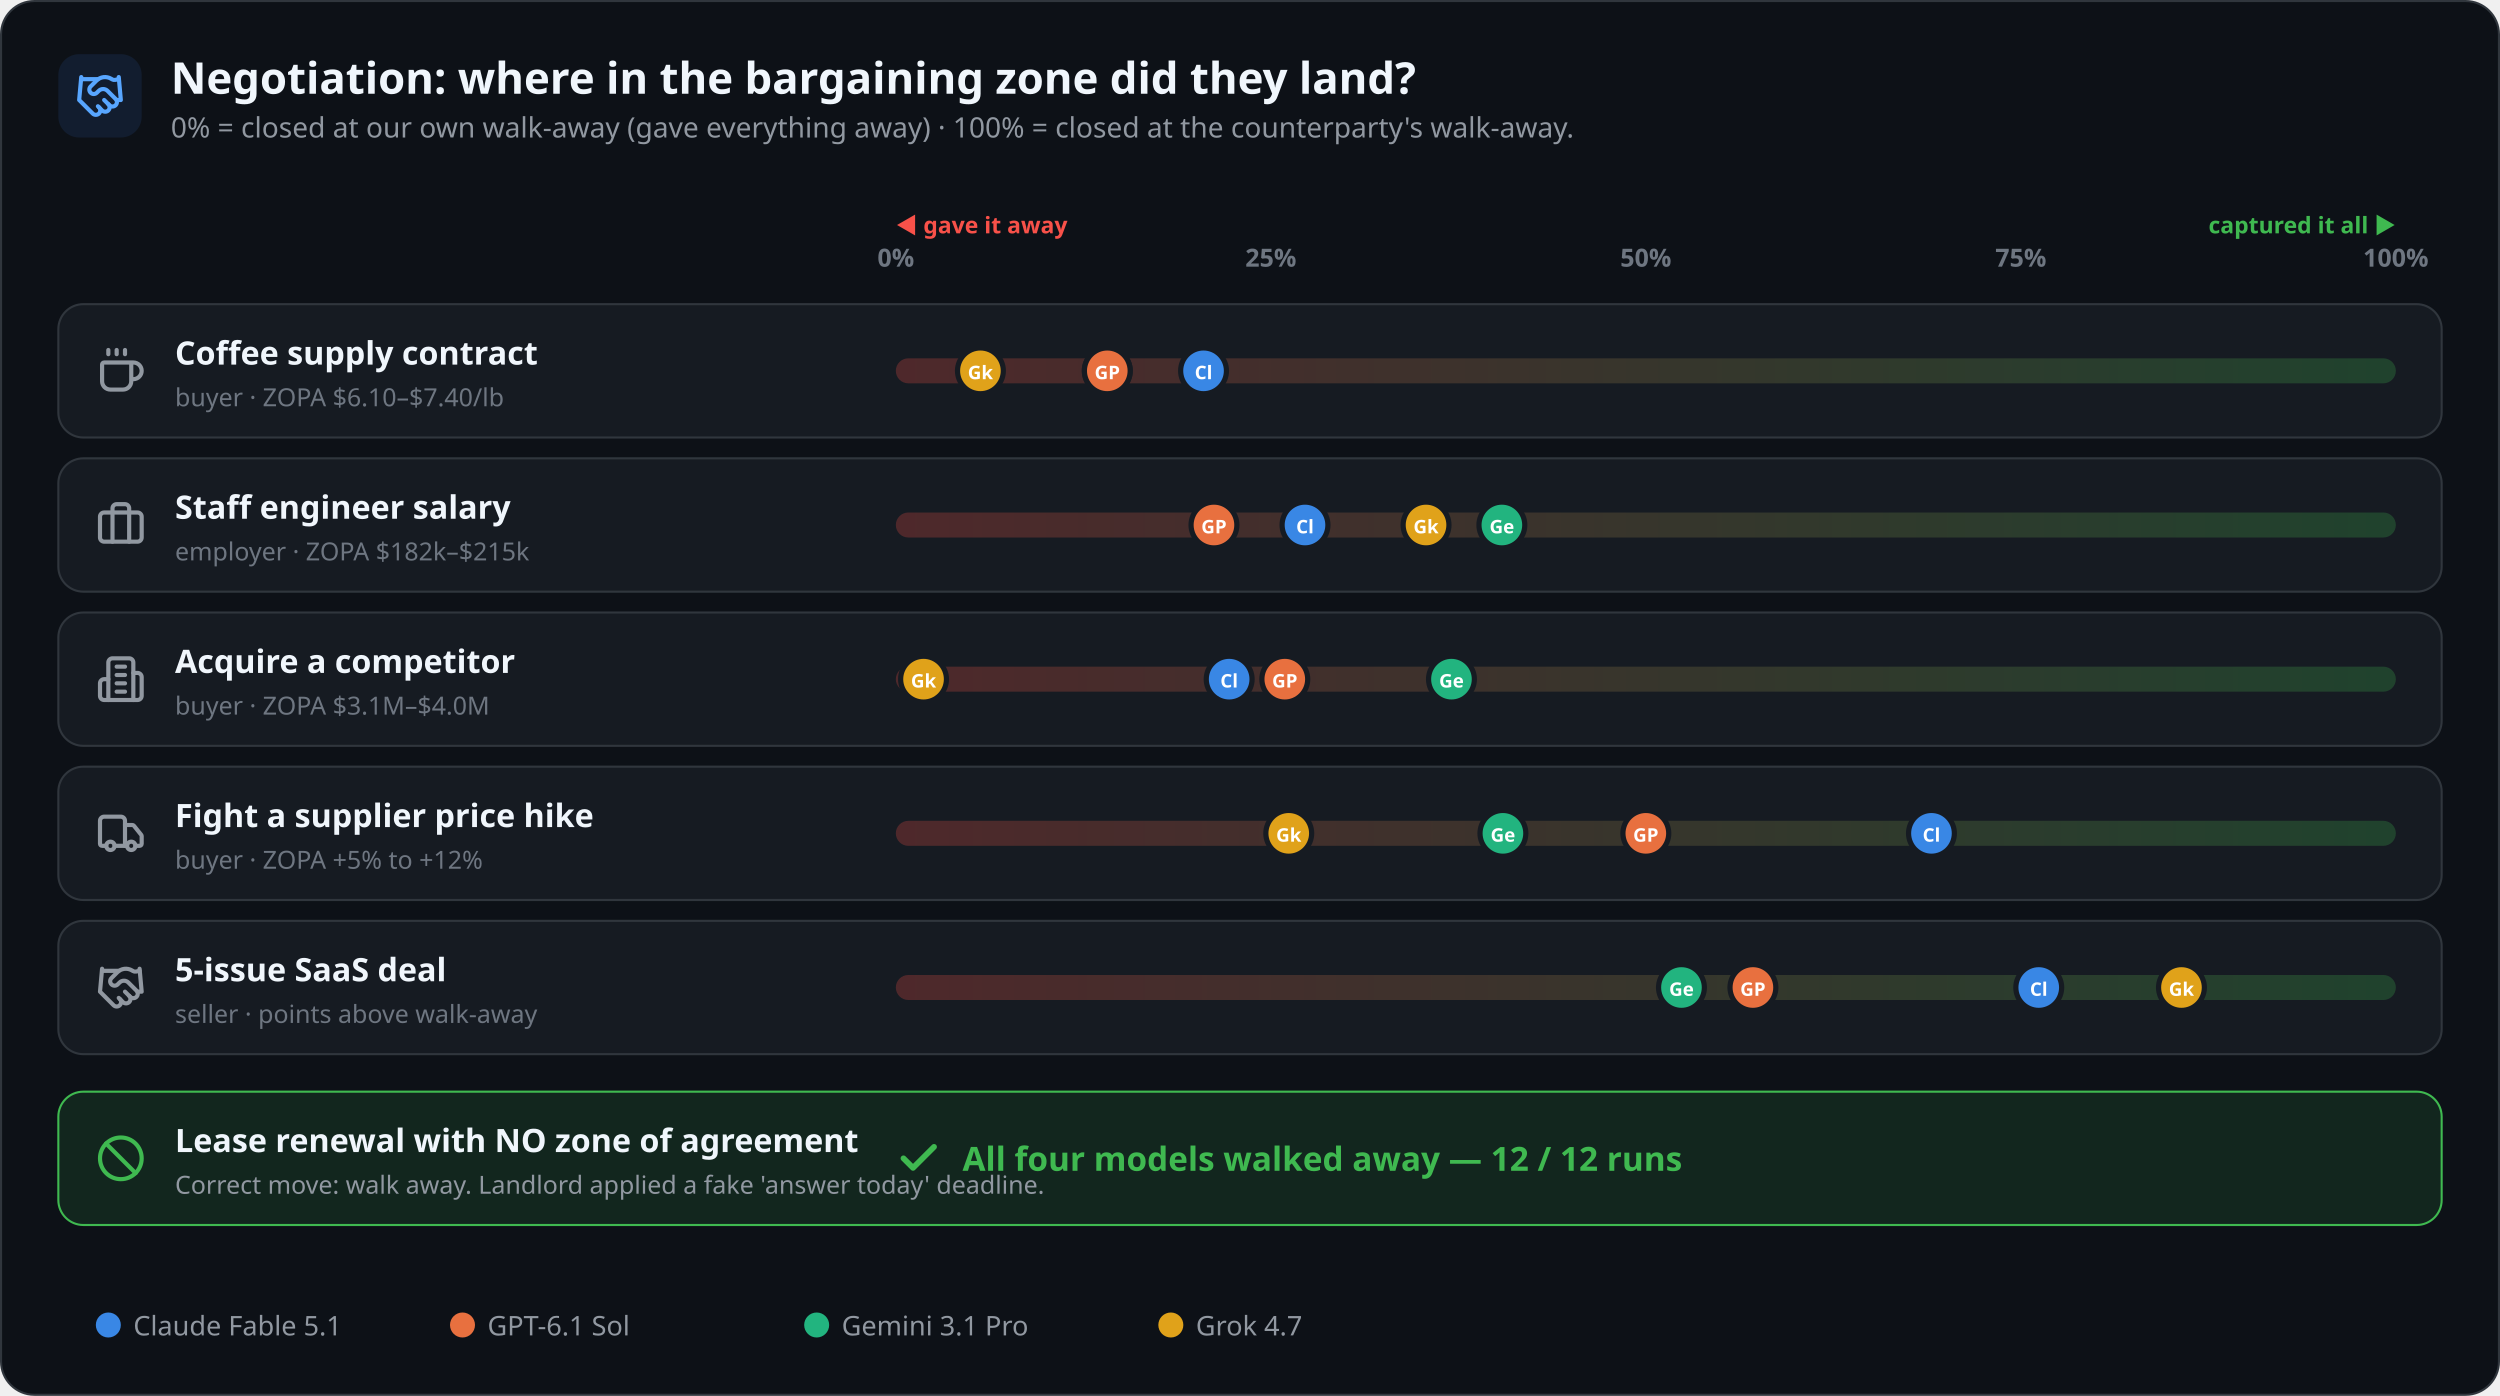
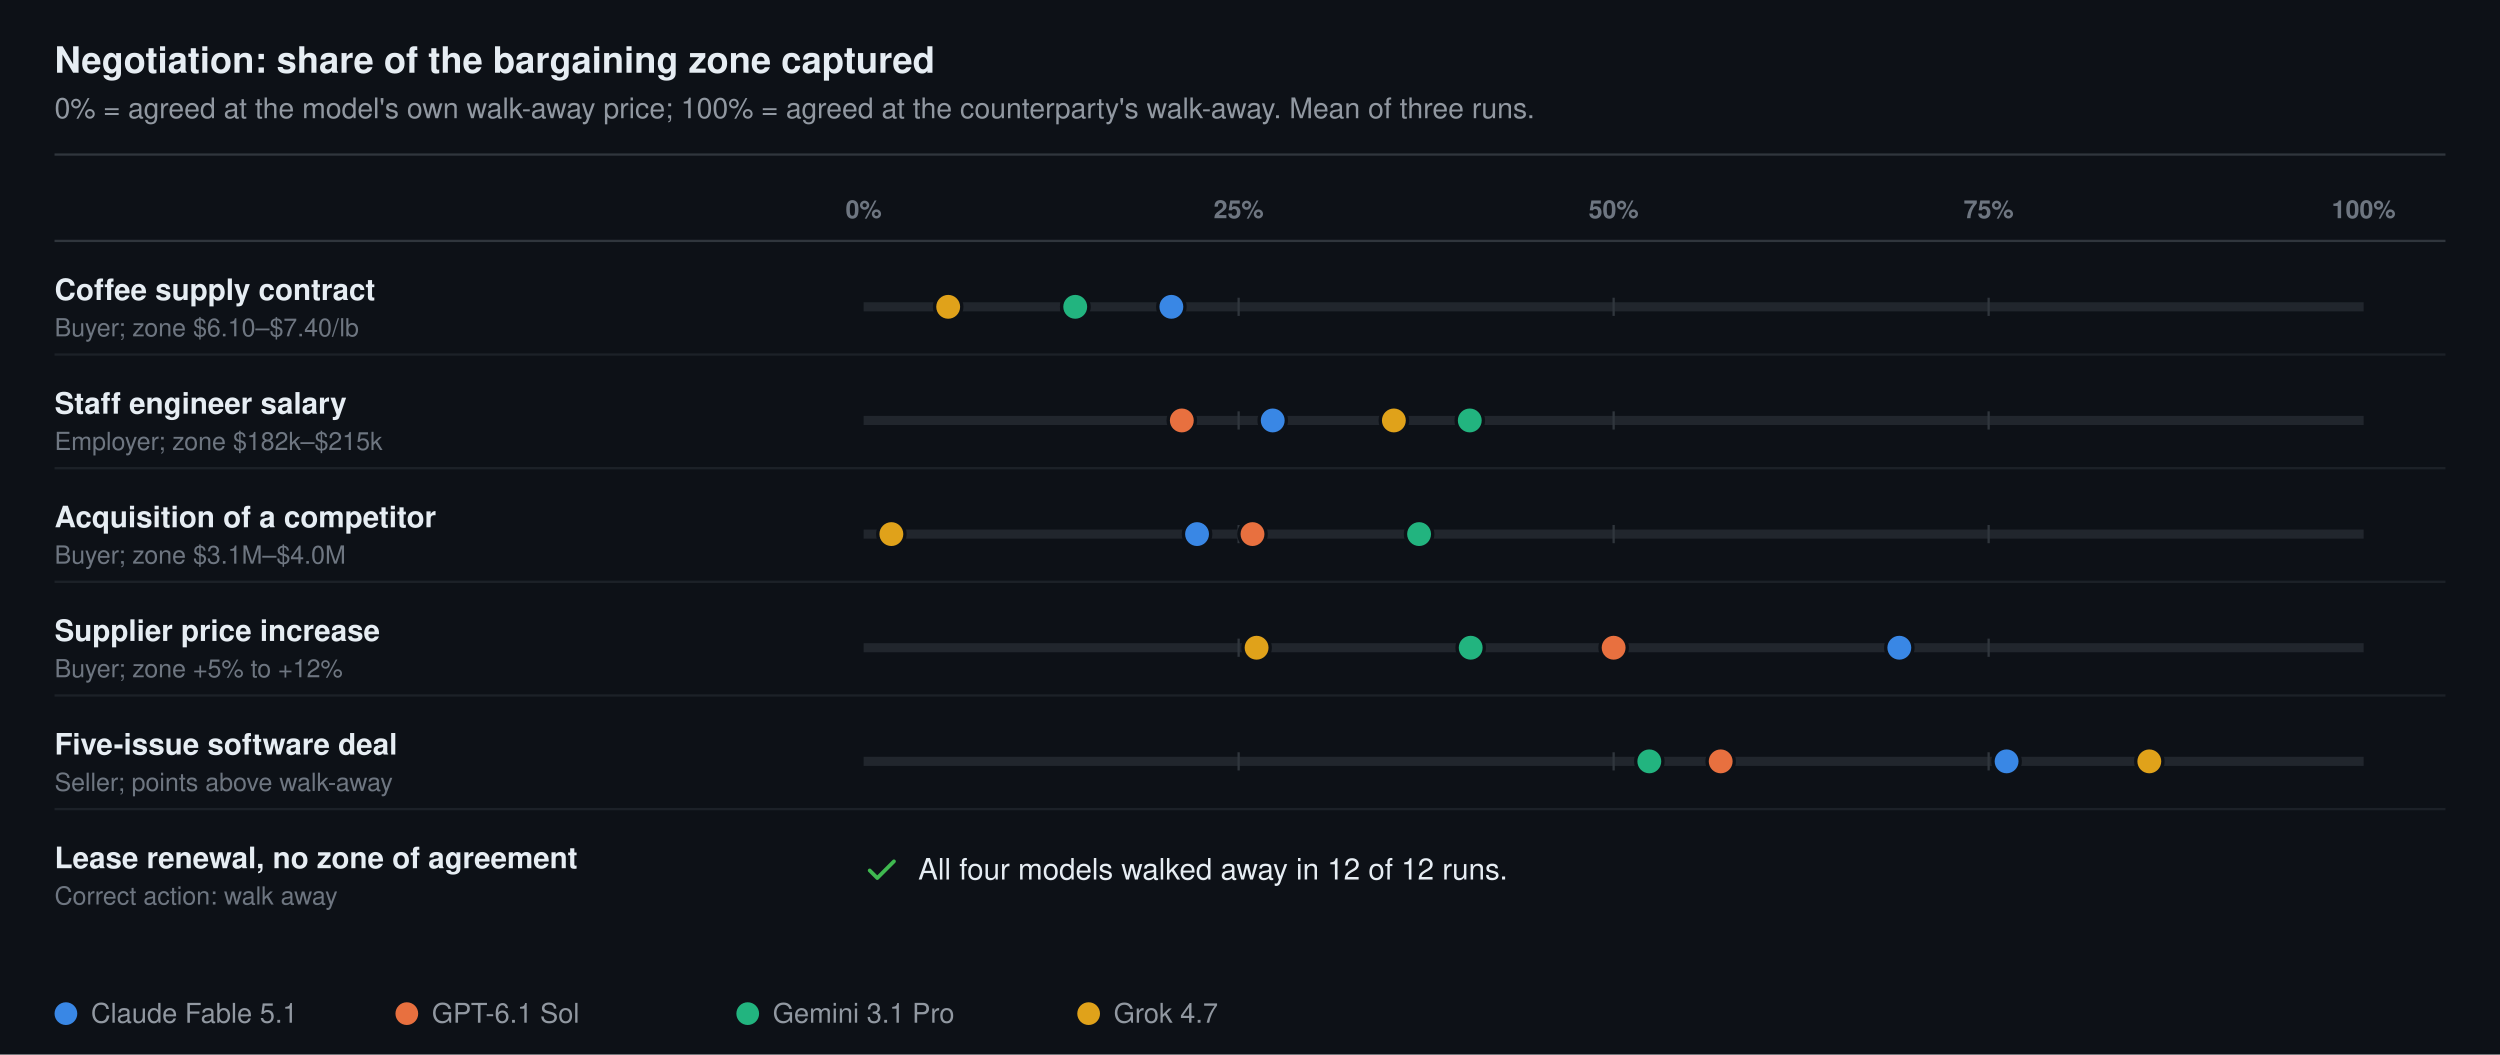
- <svg xmlns="http://www.w3.org/2000/svg" width="1200" height="670" viewBox="0 0 1200 670" role="img" aria-label="Negotiation results">
-   <rect x="0.5" y="0.5" width="1199" height="669" rx="16" fill="#0d1117" stroke="#30363d" />
-   <rect x="28" y="26" width="40" height="40" rx="10" fill="#121d2f" />
-   <g transform="translate(36.0,34.0) scale(1)" fill="none" stroke="#58a6ff" stroke-width="2" stroke-linecap="round" stroke-linejoin="round">
-     <path d="m11 17 2 2a1 1 0 1 0 3-3" />
-     <path d="m14 14 2.5 2.5a1 1 0 1 0 3-3l-3.88-3.88a3 3 0 0 0-4.24 0l-.88.88a1 1 0 1 1-3-3l2.81-2.81a5.79 5.79 0 0 1 7.06-.87l.47.28a2 2 0 0 0 1.42.25L21 4" />
-     <path d="m21 3 1 11h-2" />
-     <path d="M3 3 2 14l6.5 6.5a1 1 0 1 0 3-3" />
-     <path d="M3 4h8" />
-   </g>
-   <text x="82.0" y="45.0" font-family="-apple-system,BlinkMacSystemFont,'Segoe UI','Noto Sans',Helvetica,Arial,sans-serif" font-size="21" font-weight="700" fill="#f0f6fc" text-anchor="start">Negotiation: where in the bargaining zone did they land?</text>
-   <text x="82.0" y="66.0" font-family="-apple-system,BlinkMacSystemFont,'Segoe UI','Noto Sans',Helvetica,Arial,sans-serif" font-size="13.5" font-weight="400" fill="#9198a1" text-anchor="start">0% = closed at our own walk-away (gave everything away) · 100% = closed at the counterparty's walk-away.</text>
-   <text x="430.0" y="128.0" font-family="-apple-system,BlinkMacSystemFont,'Segoe UI','Noto Sans',Helvetica,Arial,sans-serif" font-size="12" font-weight="600" fill="#6e7681" text-anchor="middle">0%</text>
-   <text x="610.0" y="128.0" font-family="-apple-system,BlinkMacSystemFont,'Segoe UI','Noto Sans',Helvetica,Arial,sans-serif" font-size="12" font-weight="600" fill="#6e7681" text-anchor="middle">25%</text>
-   <text x="790.0" y="128.0" font-family="-apple-system,BlinkMacSystemFont,'Segoe UI','Noto Sans',Helvetica,Arial,sans-serif" font-size="12" font-weight="600" fill="#6e7681" text-anchor="middle">50%</text>
-   <text x="970.0" y="128.0" font-family="-apple-system,BlinkMacSystemFont,'Segoe UI','Noto Sans',Helvetica,Arial,sans-serif" font-size="12" font-weight="600" fill="#6e7681" text-anchor="middle">75%</text>
-   <text x="1150.0" y="128.0" font-family="-apple-system,BlinkMacSystemFont,'Segoe UI','Noto Sans',Helvetica,Arial,sans-serif" font-size="12" font-weight="600" fill="#6e7681" text-anchor="middle">100%</text>
-   <text x="430.0" y="112.0" font-family="-apple-system,BlinkMacSystemFont,'Segoe UI','Noto Sans',Helvetica,Arial,sans-serif" font-size="11" font-weight="600" fill="#f85149" text-anchor="start">◀ gave it away</text>
-   <text x="1150.0" y="112.0" font-family="-apple-system,BlinkMacSystemFont,'Segoe UI','Noto Sans',Helvetica,Arial,sans-serif" font-size="11" font-weight="600" fill="#3fb950" text-anchor="end">captured it all ▶</text>
-   <rect x="28" y="146" width="1144" height="64" rx="12" fill="#161b22" stroke="#30363d" />
-   <g transform="translate(46.0,166.0) scale(1)" fill="none" stroke="#9198a1" stroke-width="2" stroke-linecap="round" stroke-linejoin="round">
-     <path d="M10 2v2" />
-     <path d="M14 2v2" />
-     <path d="M16 8a1 1 0 0 1 1 1v8a4 4 0 0 1-4 4H7a4 4 0 0 1-4-4V9a1 1 0 0 1 1-1h14a4 4 0 1 1 0 8h-1" />
-     <path d="M6 2v2" />
-   </g>
-   <text x="84.0" y="175.0" font-family="-apple-system,BlinkMacSystemFont,'Segoe UI','Noto Sans',Helvetica,Arial,sans-serif" font-size="15.5" font-weight="700" fill="#f0f6fc" text-anchor="start">Coffee supply contract</text>
-   <text x="84.0" y="195.0" font-family="-apple-system,BlinkMacSystemFont,'Segoe UI','Noto Sans',Helvetica,Arial,sans-serif" font-size="12" font-weight="400" fill="#6e7681" text-anchor="start">buyer · ZOPA $6.10–$7.40/lb</text>
-   <defs>
-     <linearGradient id="z00d1117" x1="0" x2="1">
-       <stop offset="0" stop-color="#f85149" stop-opacity="0.25" />
-       <stop offset="1" stop-color="#3fb950" stop-opacity="0.25" />
-     </linearGradient>
-   </defs>
-   <rect x="430" y="172" width="720" height="12" rx="6" fill="url(#z00d1117)" />
-   <circle cx="470.6" cy="178" r="11" fill="#e0a21a" stroke="#161b22" stroke-width="2.5" />
-   <text x="470.6" y="182.0" font-family="-apple-system,BlinkMacSystemFont,'Segoe UI','Noto Sans',Helvetica,Arial,sans-serif" font-size="9" font-weight="700" fill="#fff" text-anchor="middle">Gk</text>
-   <circle cx="531.5" cy="178" r="11" fill="#22b47f" stroke="#161b22" stroke-width="2.5" />
-   <text x="531.5" y="182.0" font-family="-apple-system,BlinkMacSystemFont,'Segoe UI','Noto Sans',Helvetica,Arial,sans-serif" font-size="9" font-weight="700" fill="#fff" text-anchor="middle">Ge</text>
-   <circle cx="531.5" cy="178" r="11" fill="#e8703f" stroke="#161b22" stroke-width="2.5" />
-   <text x="531.5" y="182.0" font-family="-apple-system,BlinkMacSystemFont,'Segoe UI','Noto Sans',Helvetica,Arial,sans-serif" font-size="9" font-weight="700" fill="#fff" text-anchor="middle">GP</text>
-   <circle cx="577.7" cy="178" r="11" fill="#3987e5" stroke="#161b22" stroke-width="2.5" />
-   <text x="577.7" y="182.0" font-family="-apple-system,BlinkMacSystemFont,'Segoe UI','Noto Sans',Helvetica,Arial,sans-serif" font-size="9" font-weight="700" fill="#fff" text-anchor="middle">Cl</text>
-   <rect x="28" y="220" width="1144" height="64" rx="12" fill="#161b22" stroke="#30363d" />
-   <g transform="translate(46.0,240.0) scale(1)" fill="none" stroke="#9198a1" stroke-width="2" stroke-linecap="round" stroke-linejoin="round">
-     <path d="M16 20V4a2 2 0 0 0-2-2h-4a2 2 0 0 0-2 2v16" />
-     <rect width="20" height="14" x="2" y="6" rx="2" />
-   </g>
-   <text x="84.0" y="249.0" font-family="-apple-system,BlinkMacSystemFont,'Segoe UI','Noto Sans',Helvetica,Arial,sans-serif" font-size="15.5" font-weight="700" fill="#f0f6fc" text-anchor="start">Staff engineer salary</text>
-   <text x="84.0" y="269.0" font-family="-apple-system,BlinkMacSystemFont,'Segoe UI','Noto Sans',Helvetica,Arial,sans-serif" font-size="12" font-weight="400" fill="#6e7681" text-anchor="start">employer · ZOPA $182k–$215k</text>
-   <defs>
-     <linearGradient id="z10d1117" x1="0" x2="1">
-       <stop offset="0" stop-color="#f85149" stop-opacity="0.25" />
-       <stop offset="1" stop-color="#3fb950" stop-opacity="0.25" />
-     </linearGradient>
-   </defs>
-   <rect x="430" y="246" width="720" height="12" rx="6" fill="url(#z10d1117)" />
-   <circle cx="582.7" cy="252" r="11" fill="#e8703f" stroke="#161b22" stroke-width="2.5" />
-   <text x="582.7" y="256.0" font-family="-apple-system,BlinkMacSystemFont,'Segoe UI','Noto Sans',Helvetica,Arial,sans-serif" font-size="9" font-weight="700" fill="#fff" text-anchor="middle">GP</text>
-   <circle cx="626.4" cy="252" r="11" fill="#3987e5" stroke="#161b22" stroke-width="2.5" />
-   <text x="626.4" y="256.0" font-family="-apple-system,BlinkMacSystemFont,'Segoe UI','Noto Sans',Helvetica,Arial,sans-serif" font-size="9" font-weight="700" fill="#fff" text-anchor="middle">Cl</text>
-   <circle cx="684.5" cy="252" r="11" fill="#e0a21a" stroke="#161b22" stroke-width="2.5" />
-   <text x="684.5" y="256.0" font-family="-apple-system,BlinkMacSystemFont,'Segoe UI','Noto Sans',Helvetica,Arial,sans-serif" font-size="9" font-weight="700" fill="#fff" text-anchor="middle">Gk</text>
-   <circle cx="720.9" cy="252" r="11" fill="#22b47f" stroke="#161b22" stroke-width="2.5" />
-   <text x="720.9" y="256.0" font-family="-apple-system,BlinkMacSystemFont,'Segoe UI','Noto Sans',Helvetica,Arial,sans-serif" font-size="9" font-weight="700" fill="#fff" text-anchor="middle">Ge</text>
-   <rect x="28" y="294" width="1144" height="64" rx="12" fill="#161b22" stroke="#30363d" />
-   <g transform="translate(46.0,314.0) scale(1)" fill="none" stroke="#9198a1" stroke-width="2" stroke-linecap="round" stroke-linejoin="round">
-     <path d="M6 22V4a2 2 0 0 1 2-2h8a2 2 0 0 1 2 2v18Z" />
-     <path d="M6 12H4a2 2 0 0 0-2 2v6a2 2 0 0 0 2 2h2" />
-     <path d="M18 9h2a2 2 0 0 1 2 2v9a2 2 0 0 1-2 2h-2" />
-     <path d="M10 6h4" />
-     <path d="M10 10h4" />
-     <path d="M10 14h4" />
-     <path d="M10 18h4" />
-   </g>
-   <text x="84.0" y="323.0" font-family="-apple-system,BlinkMacSystemFont,'Segoe UI','Noto Sans',Helvetica,Arial,sans-serif" font-size="15.5" font-weight="700" fill="#f0f6fc" text-anchor="start">Acquire a competitor</text>
-   <text x="84.0" y="343.0" font-family="-apple-system,BlinkMacSystemFont,'Segoe UI','Noto Sans',Helvetica,Arial,sans-serif" font-size="12" font-weight="400" fill="#6e7681" text-anchor="start">buyer · ZOPA $3.1M–$4.0M</text>
-   <defs>
-     <linearGradient id="z20d1117" x1="0" x2="1">
-       <stop offset="0" stop-color="#f85149" stop-opacity="0.25" />
-       <stop offset="1" stop-color="#3fb950" stop-opacity="0.25" />
-     </linearGradient>
-   </defs>
-   <rect x="430" y="320" width="720" height="12" rx="6" fill="url(#z20d1117)" />
-   <circle cx="443.3" cy="326" r="11" fill="#e0a21a" stroke="#161b22" stroke-width="2.5" />
-   <text x="443.3" y="330.0" font-family="-apple-system,BlinkMacSystemFont,'Segoe UI','Noto Sans',Helvetica,Arial,sans-serif" font-size="9" font-weight="700" fill="#fff" text-anchor="middle">Gk</text>
-   <circle cx="590.0" cy="326" r="11" fill="#3987e5" stroke="#161b22" stroke-width="2.5" />
-   <text x="590.0" y="330.0" font-family="-apple-system,BlinkMacSystemFont,'Segoe UI','Noto Sans',Helvetica,Arial,sans-serif" font-size="9" font-weight="700" fill="#fff" text-anchor="middle">Cl</text>
-   <circle cx="616.7" cy="326" r="11" fill="#e8703f" stroke="#161b22" stroke-width="2.5" />
-   <text x="616.7" y="330.0" font-family="-apple-system,BlinkMacSystemFont,'Segoe UI','Noto Sans',Helvetica,Arial,sans-serif" font-size="9" font-weight="700" fill="#fff" text-anchor="middle">GP</text>
-   <circle cx="696.7" cy="326" r="11" fill="#22b47f" stroke="#161b22" stroke-width="2.5" />
-   <text x="696.7" y="330.0" font-family="-apple-system,BlinkMacSystemFont,'Segoe UI','Noto Sans',Helvetica,Arial,sans-serif" font-size="9" font-weight="700" fill="#fff" text-anchor="middle">Ge</text>
-   <rect x="28" y="368" width="1144" height="64" rx="12" fill="#161b22" stroke="#30363d" />
-   <g transform="translate(46.0,388.0) scale(1)" fill="none" stroke="#9198a1" stroke-width="2" stroke-linecap="round" stroke-linejoin="round">
-     <path d="M14 18V6a2 2 0 0 0-2-2H4a2 2 0 0 0-2 2v11a1 1 0 0 0 1 1h2" />
-     <path d="M15 18H9" />
-     <path d="M19 18h2a1 1 0 0 0 1-1v-3.65a1 1 0 0 0-.22-.624l-3.48-4.35A1 1 0 0 0 17.52 8H14" />
-     <circle cx="17" cy="18" r="2" />
-     <circle cx="7" cy="18" r="2" />
-   </g>
-   <text x="84.0" y="397.0" font-family="-apple-system,BlinkMacSystemFont,'Segoe UI','Noto Sans',Helvetica,Arial,sans-serif" font-size="15.5" font-weight="700" fill="#f0f6fc" text-anchor="start">Fight a supplier price hike</text>
-   <text x="84.0" y="417.0" font-family="-apple-system,BlinkMacSystemFont,'Segoe UI','Noto Sans',Helvetica,Arial,sans-serif" font-size="12" font-weight="400" fill="#6e7681" text-anchor="start">buyer · ZOPA +5% to +12%</text>
-   <defs>
-     <linearGradient id="z30d1117" x1="0" x2="1">
-       <stop offset="0" stop-color="#f85149" stop-opacity="0.25" />
-       <stop offset="1" stop-color="#3fb950" stop-opacity="0.25" />
-     </linearGradient>
-   </defs>
-   <rect x="430" y="394" width="720" height="12" rx="6" fill="url(#z30d1117)" />
-   <circle cx="618.6" cy="400" r="11" fill="#e0a21a" stroke="#161b22" stroke-width="2.5" />
-   <text x="618.6" y="404.0" font-family="-apple-system,BlinkMacSystemFont,'Segoe UI','Noto Sans',Helvetica,Arial,sans-serif" font-size="9" font-weight="700" fill="#fff" text-anchor="middle">Gk</text>
-   <circle cx="721.4" cy="400" r="11" fill="#22b47f" stroke="#161b22" stroke-width="2.5" />
-   <text x="721.4" y="404.0" font-family="-apple-system,BlinkMacSystemFont,'Segoe UI','Noto Sans',Helvetica,Arial,sans-serif" font-size="9" font-weight="700" fill="#fff" text-anchor="middle">Ge</text>
-   <circle cx="790.0" cy="400" r="11" fill="#e8703f" stroke="#161b22" stroke-width="2.5" />
-   <text x="790.0" y="404.0" font-family="-apple-system,BlinkMacSystemFont,'Segoe UI','Noto Sans',Helvetica,Arial,sans-serif" font-size="9" font-weight="700" fill="#fff" text-anchor="middle">GP</text>
-   <circle cx="927.1" cy="400" r="11" fill="#3987e5" stroke="#161b22" stroke-width="2.5" />
-   <text x="927.1" y="404.0" font-family="-apple-system,BlinkMacSystemFont,'Segoe UI','Noto Sans',Helvetica,Arial,sans-serif" font-size="9" font-weight="700" fill="#fff" text-anchor="middle">Cl</text>
-   <rect x="28" y="442" width="1144" height="64" rx="12" fill="#161b22" stroke="#30363d" />
-   <g transform="translate(46.0,462.0) scale(1)" fill="none" stroke="#9198a1" stroke-width="2" stroke-linecap="round" stroke-linejoin="round">
-     <path d="m11 17 2 2a1 1 0 1 0 3-3" />
-     <path d="m14 14 2.5 2.5a1 1 0 1 0 3-3l-3.88-3.88a3 3 0 0 0-4.24 0l-.88.88a1 1 0 1 1-3-3l2.81-2.81a5.79 5.79 0 0 1 7.06-.87l.47.28a2 2 0 0 0 1.42.25L21 4" />
-     <path d="m21 3 1 11h-2" />
-     <path d="M3 3 2 14l6.5 6.5a1 1 0 1 0 3-3" />
-     <path d="M3 4h8" />
-   </g>
-   <text x="84.0" y="471.0" font-family="-apple-system,BlinkMacSystemFont,'Segoe UI','Noto Sans',Helvetica,Arial,sans-serif" font-size="15.5" font-weight="700" fill="#f0f6fc" text-anchor="start">5-issue SaaS deal</text>
-   <text x="84.0" y="491.0" font-family="-apple-system,BlinkMacSystemFont,'Segoe UI','Noto Sans',Helvetica,Arial,sans-serif" font-size="12" font-weight="400" fill="#6e7681" text-anchor="start">seller · points above walk-away</text>
-   <defs>
-     <linearGradient id="z40d1117" x1="0" x2="1">
-       <stop offset="0" stop-color="#f85149" stop-opacity="0.25" />
-       <stop offset="1" stop-color="#3fb950" stop-opacity="0.25" />
-     </linearGradient>
-   </defs>
-   <rect x="430" y="468" width="720" height="12" rx="6" fill="url(#z40d1117)" />
-   <circle cx="807.1" cy="474" r="11" fill="#22b47f" stroke="#161b22" stroke-width="2.5" />
-   <text x="807.1" y="478.0" font-family="-apple-system,BlinkMacSystemFont,'Segoe UI','Noto Sans',Helvetica,Arial,sans-serif" font-size="9" font-weight="700" fill="#fff" text-anchor="middle">Ge</text>
-   <circle cx="841.4" cy="474" r="11" fill="#e8703f" stroke="#161b22" stroke-width="2.5" />
-   <text x="841.4" y="478.0" font-family="-apple-system,BlinkMacSystemFont,'Segoe UI','Noto Sans',Helvetica,Arial,sans-serif" font-size="9" font-weight="700" fill="#fff" text-anchor="middle">GP</text>
-   <circle cx="978.6" cy="474" r="11" fill="#3987e5" stroke="#161b22" stroke-width="2.5" />
-   <text x="978.6" y="478.0" font-family="-apple-system,BlinkMacSystemFont,'Segoe UI','Noto Sans',Helvetica,Arial,sans-serif" font-size="9" font-weight="700" fill="#fff" text-anchor="middle">Cl</text>
-   <circle cx="1047.1" cy="474" r="11" fill="#e0a21a" stroke="#161b22" stroke-width="2.5" />
-   <text x="1047.1" y="478.0" font-family="-apple-system,BlinkMacSystemFont,'Segoe UI','Noto Sans',Helvetica,Arial,sans-serif" font-size="9" font-weight="700" fill="#fff" text-anchor="middle">Gk</text>
-   <rect x="28" y="524" width="1144" height="64" rx="12" fill="#12261e" stroke="#3fb950" />
-   <g transform="translate(46.0,544.0) scale(1)" fill="none" stroke="#3fb950" stroke-width="2" stroke-linecap="round" stroke-linejoin="round">
-     <circle cx="12" cy="12" r="10" />
-     <path d="m4.9 4.9 14.2 14.2" />
-   </g>
-   <text x="84.0" y="553.0" font-family="-apple-system,BlinkMacSystemFont,'Segoe UI','Noto Sans',Helvetica,Arial,sans-serif" font-size="15.5" font-weight="700" fill="#f0f6fc" text-anchor="start">Lease renewal with NO zone of agreement</text>
-   <text x="84.0" y="573.0" font-family="-apple-system,BlinkMacSystemFont,'Segoe UI','Noto Sans',Helvetica,Arial,sans-serif" font-size="12" font-weight="400" fill="#9198a1" text-anchor="start">Correct move: walk away. Landlord applied a fake 'answer today' deadline.</text>
-   <g transform="translate(430.0,545.0) scale(0.9167)" fill="none" stroke="#3fb950" stroke-width="3" stroke-linecap="round" stroke-linejoin="round">
+ <svg xmlns="http://www.w3.org/2000/svg" width="1100" height="464" viewBox="0 0 1100 464" role="img" aria-label="Negotiation">
+   <rect width="1100" height="464" fill="#0d1117" />
+   <text x="24.0" y="32.0" font-family="-apple-system,BlinkMacSystemFont,'Segoe UI','Helvetica Neue',Helvetica,Arial,sans-serif" font-size="16" font-weight="600" fill="#e6edf3" text-anchor="start">Negotiation: share of the bargaining zone captured</text>
+   <text x="24.0" y="52.0" font-family="-apple-system,BlinkMacSystemFont,'Segoe UI','Helvetica Neue',Helvetica,Arial,sans-serif" font-size="12.5" font-weight="400" fill="#9198a1" text-anchor="start">0% = agreed at the model's own walk-away price; 100% = agreed at the counterparty's walk-away. Mean of three runs.</text>
+   <line x1="24.0" x2="1076.0" y1="68.0" y2="68.0" stroke="#30363d" stroke-width="1" />
+   <text x="380.0" y="96.0" font-family="-apple-system,BlinkMacSystemFont,'Segoe UI','Helvetica Neue',Helvetica,Arial,sans-serif" font-size="11" font-weight="600" fill="#6e7681" text-anchor="middle">0%</text>
+   <text x="545.0" y="96.0" font-family="-apple-system,BlinkMacSystemFont,'Segoe UI','Helvetica Neue',Helvetica,Arial,sans-serif" font-size="11" font-weight="600" fill="#6e7681" text-anchor="middle">25%</text>
+   <text x="710.0" y="96.0" font-family="-apple-system,BlinkMacSystemFont,'Segoe UI','Helvetica Neue',Helvetica,Arial,sans-serif" font-size="11" font-weight="600" fill="#6e7681" text-anchor="middle">50%</text>
+   <text x="875.0" y="96.0" font-family="-apple-system,BlinkMacSystemFont,'Segoe UI','Helvetica Neue',Helvetica,Arial,sans-serif" font-size="11" font-weight="600" fill="#6e7681" text-anchor="middle">75%</text>
+   <text x="1040.0" y="96.0" font-family="-apple-system,BlinkMacSystemFont,'Segoe UI','Helvetica Neue',Helvetica,Arial,sans-serif" font-size="11" font-weight="600" fill="#6e7681" text-anchor="middle">100%</text>
+   <line x1="24.0" x2="1076.0" y1="106.0" y2="106.0" stroke="#30363d" stroke-width="1" />
+   <text x="24.0" y="132.0" font-family="-apple-system,BlinkMacSystemFont,'Segoe UI','Helvetica Neue',Helvetica,Arial,sans-serif" font-size="13" font-weight="600" fill="#e6edf3" text-anchor="start">Coffee supply contract</text>
+   <text x="24.0" y="148.0" font-family="-apple-system,BlinkMacSystemFont,'Segoe UI','Helvetica Neue',Helvetica,Arial,sans-serif" font-size="11" font-weight="400" fill="#6e7681" text-anchor="start">Buyer; zone $6.10–$7.40/lb</text>
+   <line x1="380.0" x2="1040.0" y1="135.0" y2="135.0" stroke="#21262d" stroke-width="4" />
+   <line x1="545.0" x2="545.0" y1="131.0" y2="139.0" stroke="#30363d" stroke-width="1" />
+   <line x1="710.0" x2="710.0" y1="131.0" y2="139.0" stroke="#30363d" stroke-width="1" />
+   <line x1="875.0" x2="875.0" y1="131.0" y2="139.0" stroke="#30363d" stroke-width="1" />
+   <circle cx="515.4" cy="135.0" r="6" fill="#3987e5" stroke="#0d1117" stroke-width="1.5" />
+   <circle cx="473.1" cy="135.0" r="6" fill="#e8703f" stroke="#0d1117" stroke-width="1.5" />
+   <circle cx="473.1" cy="135.0" r="6" fill="#22b47f" stroke="#0d1117" stroke-width="1.5" />
+   <circle cx="417.2" cy="135.0" r="6" fill="#e0a21a" stroke="#0d1117" stroke-width="1.5" />
+   <line x1="24.0" x2="1076.0" y1="156.0" y2="156.0" stroke="#1c2128" stroke-width="1" />
+   <text x="24.0" y="182.0" font-family="-apple-system,BlinkMacSystemFont,'Segoe UI','Helvetica Neue',Helvetica,Arial,sans-serif" font-size="13" font-weight="600" fill="#e6edf3" text-anchor="start">Staff engineer salary</text>
+   <text x="24.0" y="198.0" font-family="-apple-system,BlinkMacSystemFont,'Segoe UI','Helvetica Neue',Helvetica,Arial,sans-serif" font-size="11" font-weight="400" fill="#6e7681" text-anchor="start">Employer; zone $182k–$215k</text>
+   <line x1="380.0" x2="1040.0" y1="185.0" y2="185.0" stroke="#21262d" stroke-width="4" />
+   <line x1="545.0" x2="545.0" y1="181.0" y2="189.0" stroke="#30363d" stroke-width="1" />
+   <line x1="710.0" x2="710.0" y1="181.0" y2="189.0" stroke="#30363d" stroke-width="1" />
+   <line x1="875.0" x2="875.0" y1="181.0" y2="189.0" stroke="#30363d" stroke-width="1" />
+   <circle cx="560.0" cy="185.0" r="6" fill="#3987e5" stroke="#0d1117" stroke-width="1.5" />
+   <circle cx="520.0" cy="185.0" r="6" fill="#e8703f" stroke="#0d1117" stroke-width="1.5" />
+   <circle cx="646.7" cy="185.0" r="6" fill="#22b47f" stroke="#0d1117" stroke-width="1.5" />
+   <circle cx="613.3" cy="185.0" r="6" fill="#e0a21a" stroke="#0d1117" stroke-width="1.5" />
+   <line x1="24.0" x2="1076.0" y1="206.0" y2="206.0" stroke="#1c2128" stroke-width="1" />
+   <text x="24.0" y="232.0" font-family="-apple-system,BlinkMacSystemFont,'Segoe UI','Helvetica Neue',Helvetica,Arial,sans-serif" font-size="13" font-weight="600" fill="#e6edf3" text-anchor="start">Acquisition of a competitor</text>
+   <text x="24.0" y="248.0" font-family="-apple-system,BlinkMacSystemFont,'Segoe UI','Helvetica Neue',Helvetica,Arial,sans-serif" font-size="11" font-weight="400" fill="#6e7681" text-anchor="start">Buyer; zone $3.1M–$4.0M</text>
+   <line x1="380.0" x2="1040.0" y1="235.0" y2="235.0" stroke="#21262d" stroke-width="4" />
+   <line x1="545.0" x2="545.0" y1="231.0" y2="239.0" stroke="#30363d" stroke-width="1" />
+   <line x1="710.0" x2="710.0" y1="231.0" y2="239.0" stroke="#30363d" stroke-width="1" />
+   <line x1="875.0" x2="875.0" y1="231.0" y2="239.0" stroke="#30363d" stroke-width="1" />
+   <circle cx="526.7" cy="235.0" r="6" fill="#3987e5" stroke="#0d1117" stroke-width="1.5" />
+   <circle cx="551.1" cy="235.0" r="6" fill="#e8703f" stroke="#0d1117" stroke-width="1.5" />
+   <circle cx="624.4" cy="235.0" r="6" fill="#22b47f" stroke="#0d1117" stroke-width="1.5" />
+   <circle cx="392.2" cy="235.0" r="6" fill="#e0a21a" stroke="#0d1117" stroke-width="1.5" />
+   <line x1="24.0" x2="1076.0" y1="256.0" y2="256.0" stroke="#1c2128" stroke-width="1" />
+   <text x="24.0" y="282.0" font-family="-apple-system,BlinkMacSystemFont,'Segoe UI','Helvetica Neue',Helvetica,Arial,sans-serif" font-size="13" font-weight="600" fill="#e6edf3" text-anchor="start">Supplier price increase</text>
+   <text x="24.0" y="298.0" font-family="-apple-system,BlinkMacSystemFont,'Segoe UI','Helvetica Neue',Helvetica,Arial,sans-serif" font-size="11" font-weight="400" fill="#6e7681" text-anchor="start">Buyer; zone +5% to +12%</text>
+   <line x1="380.0" x2="1040.0" y1="285.0" y2="285.0" stroke="#21262d" stroke-width="4" />
+   <line x1="545.0" x2="545.0" y1="281.0" y2="289.0" stroke="#30363d" stroke-width="1" />
+   <line x1="710.0" x2="710.0" y1="281.0" y2="289.0" stroke="#30363d" stroke-width="1" />
+   <line x1="875.0" x2="875.0" y1="281.0" y2="289.0" stroke="#30363d" stroke-width="1" />
+   <circle cx="835.7" cy="285.0" r="6" fill="#3987e5" stroke="#0d1117" stroke-width="1.5" />
+   <circle cx="710.0" cy="285.0" r="6" fill="#e8703f" stroke="#0d1117" stroke-width="1.5" />
+   <circle cx="647.1" cy="285.0" r="6" fill="#22b47f" stroke="#0d1117" stroke-width="1.5" />
+   <circle cx="552.9" cy="285.0" r="6" fill="#e0a21a" stroke="#0d1117" stroke-width="1.5" />
+   <line x1="24.0" x2="1076.0" y1="306.0" y2="306.0" stroke="#1c2128" stroke-width="1" />
+   <text x="24.0" y="332.0" font-family="-apple-system,BlinkMacSystemFont,'Segoe UI','Helvetica Neue',Helvetica,Arial,sans-serif" font-size="13" font-weight="600" fill="#e6edf3" text-anchor="start">Five-issue software deal</text>
+   <text x="24.0" y="348.0" font-family="-apple-system,BlinkMacSystemFont,'Segoe UI','Helvetica Neue',Helvetica,Arial,sans-serif" font-size="11" font-weight="400" fill="#6e7681" text-anchor="start">Seller; points above walk-away</text>
+   <line x1="380.0" x2="1040.0" y1="335.0" y2="335.0" stroke="#21262d" stroke-width="4" />
+   <line x1="545.0" x2="545.0" y1="331.0" y2="339.0" stroke="#30363d" stroke-width="1" />
+   <line x1="710.0" x2="710.0" y1="331.0" y2="339.0" stroke="#30363d" stroke-width="1" />
+   <line x1="875.0" x2="875.0" y1="331.0" y2="339.0" stroke="#30363d" stroke-width="1" />
+   <circle cx="882.9" cy="335.0" r="6" fill="#3987e5" stroke="#0d1117" stroke-width="1.5" />
+   <circle cx="757.1" cy="335.0" r="6" fill="#e8703f" stroke="#0d1117" stroke-width="1.5" />
+   <circle cx="725.7" cy="335.0" r="6" fill="#22b47f" stroke="#0d1117" stroke-width="1.5" />
+   <circle cx="945.7" cy="335.0" r="6" fill="#e0a21a" stroke="#0d1117" stroke-width="1.5" />
+   <line x1="24.0" x2="1076.0" y1="356.0" y2="356.0" stroke="#1c2128" stroke-width="1" />
+   <text x="24.0" y="382.0" font-family="-apple-system,BlinkMacSystemFont,'Segoe UI','Helvetica Neue',Helvetica,Arial,sans-serif" font-size="13" font-weight="600" fill="#e6edf3" text-anchor="start">Lease renewal, no zone of agreement</text>
+   <text x="24.0" y="398.0" font-family="-apple-system,BlinkMacSystemFont,'Segoe UI','Helvetica Neue',Helvetica,Arial,sans-serif" font-size="11" font-weight="400" fill="#6e7681" text-anchor="start">Correct action: walk away</text>
+   <g transform="translate(380.0,375.0) scale(0.6667)" fill="none" stroke="#3fb950" stroke-width="2.5" stroke-linecap="round" stroke-linejoin="round">
    <path d="M20 6 9 17l-5-5" />
  </g>
-   <text x="462.0" y="562.0" font-family="-apple-system,BlinkMacSystemFont,'Segoe UI','Noto Sans',Helvetica,Arial,sans-serif" font-size="16" font-weight="700" fill="#3fb950" text-anchor="start">All four models walked away — 12 / 12 runs</text>
-   <circle cx="52" cy="636" r="6" fill="#3987e5" />
-   <text x="64.0" y="641.0" font-family="-apple-system,BlinkMacSystemFont,'Segoe UI','Noto Sans',Helvetica,Arial,sans-serif" font-size="13" font-weight="400" fill="#9198a1" text-anchor="start">Claude Fable 5.1</text>
-   <circle cx="222" cy="636" r="6" fill="#e8703f" />
-   <text x="234.0" y="641.0" font-family="-apple-system,BlinkMacSystemFont,'Segoe UI','Noto Sans',Helvetica,Arial,sans-serif" font-size="13" font-weight="400" fill="#9198a1" text-anchor="start">GPT-6.1 Sol</text>
-   <circle cx="392" cy="636" r="6" fill="#22b47f" />
-   <text x="404.0" y="641.0" font-family="-apple-system,BlinkMacSystemFont,'Segoe UI','Noto Sans',Helvetica,Arial,sans-serif" font-size="13" font-weight="400" fill="#9198a1" text-anchor="start">Gemini 3.1 Pro</text>
-   <circle cx="562" cy="636" r="6" fill="#e0a21a" />
-   <text x="574.0" y="641.0" font-family="-apple-system,BlinkMacSystemFont,'Segoe UI','Noto Sans',Helvetica,Arial,sans-serif" font-size="13" font-weight="400" fill="#9198a1" text-anchor="start">Grok 4.7</text>
+   <text x="404.0" y="387.0" font-family="-apple-system,BlinkMacSystemFont,'Segoe UI','Helvetica Neue',Helvetica,Arial,sans-serif" font-size="13" font-weight="400" fill="#e6edf3" text-anchor="start">All four models walked away in 12 of 12 runs.</text>
+   <circle cx="29.0" cy="446.0" r="5" fill="#3987e5" />
+   <text x="40.0" y="450.0" font-family="-apple-system,BlinkMacSystemFont,'Segoe UI','Helvetica Neue',Helvetica,Arial,sans-serif" font-size="12" font-weight="400" fill="#9198a1" text-anchor="start">Claude Fable 5.1</text>
+   <circle cx="179.0" cy="446.0" r="5" fill="#e8703f" />
+   <text x="190.0" y="450.0" font-family="-apple-system,BlinkMacSystemFont,'Segoe UI','Helvetica Neue',Helvetica,Arial,sans-serif" font-size="12" font-weight="400" fill="#9198a1" text-anchor="start">GPT-6.1 Sol</text>
+   <circle cx="329.0" cy="446.0" r="5" fill="#22b47f" />
+   <text x="340.0" y="450.0" font-family="-apple-system,BlinkMacSystemFont,'Segoe UI','Helvetica Neue',Helvetica,Arial,sans-serif" font-size="12" font-weight="400" fill="#9198a1" text-anchor="start">Gemini 3.1 Pro</text>
+   <circle cx="479.0" cy="446.0" r="5" fill="#e0a21a" />
+   <text x="490.0" y="450.0" font-family="-apple-system,BlinkMacSystemFont,'Segoe UI','Helvetica Neue',Helvetica,Arial,sans-serif" font-size="12" font-weight="400" fill="#9198a1" text-anchor="start">Grok 4.7</text>
</svg>
